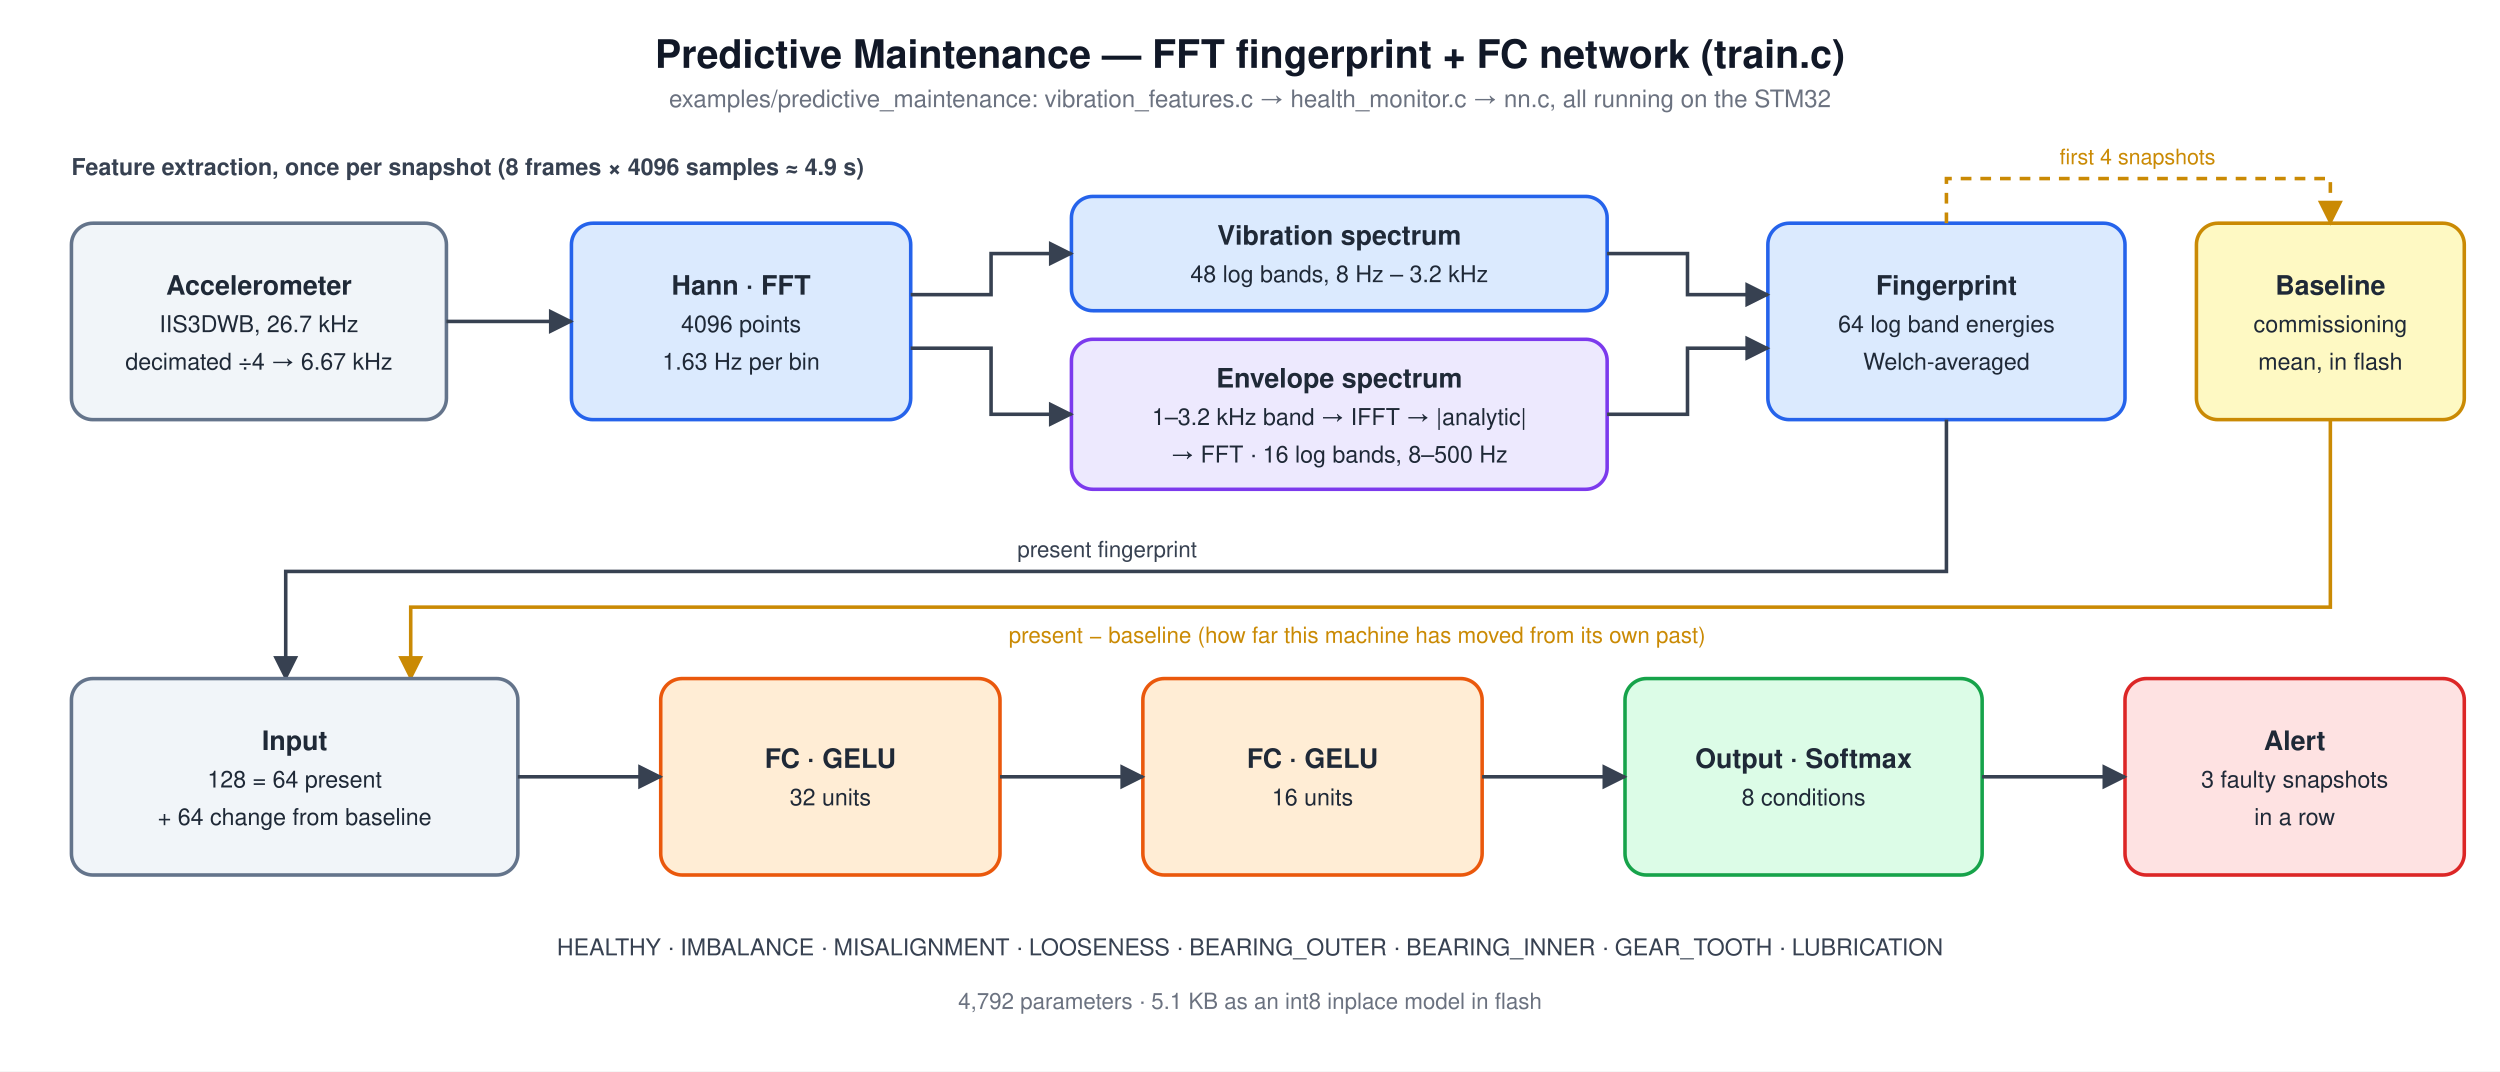
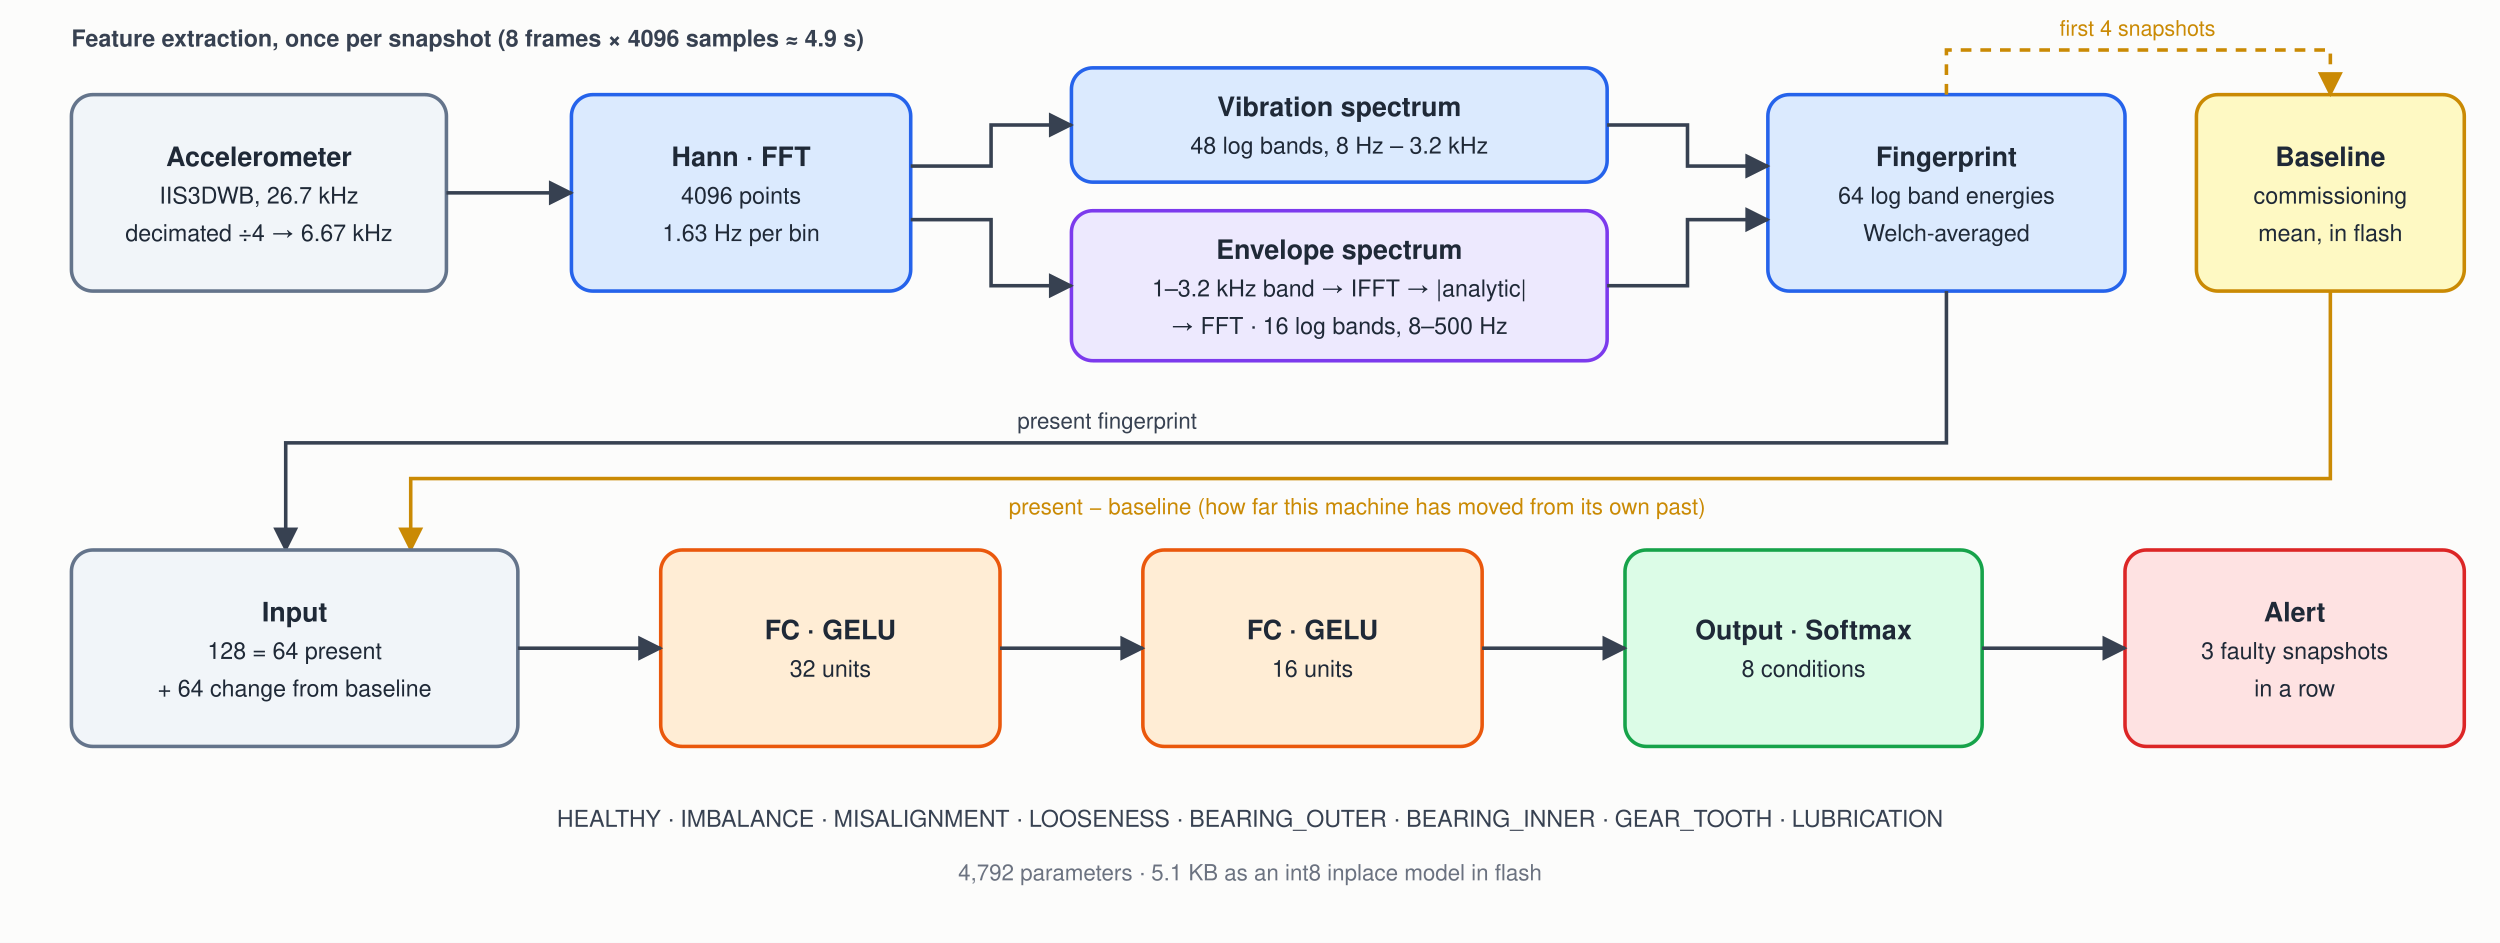
- <svg xmlns="http://www.w3.org/2000/svg" viewBox="0 0 1400 600" width="1400" height="600">
+ <svg xmlns="http://www.w3.org/2000/svg" viewBox="0 72 1400 528" width="1400" height="528">
  <defs>
    <marker id="arrow" viewBox="0 0 10 10" refX="9" refY="5" markerWidth="7" markerHeight="7" orient="auto-start-reverse">
      <path d="M0,0 L10,5 L0,10 z" fill="#374151" />
    </marker>
    <marker id="arrow-yellow" viewBox="0 0 10 10" refX="9" refY="5" markerWidth="7" markerHeight="7" orient="auto-start-reverse">
      <path d="M0,0 L10,5 L0,10 z" fill="#ca8a04" />
    </marker>
  </defs>
-   <rect x="0" y="0" width="1400" height="600" fill="#ffffff" />
-   <text x="700.0" y="38" text-anchor="middle" font-family="'Segoe UI', Helvetica, Arial, sans-serif" font-size="22" font-weight="700" fill="#111827">Predictive Maintenance — FFT fingerprint + FC network (train.c)</text>
-   <text x="700.0" y="60" text-anchor="middle" font-family="'Segoe UI', Helvetica, Arial, sans-serif" font-size="13.5" fill="#6b7280">examples/predictive_maintenance: vibration_features.c → health_monitor.c → nn.c, all running on the STM32</text>
+   <rect x="0" y="0" width="1400" height="600" fill="#fcfcfb" />
  <text x="40" y="98" text-anchor="start" font-family="'Segoe UI', Helvetica, Arial, sans-serif" font-size="13" font-weight="600" fill="#374151">Feature extraction, once per snapshot (8 frames × 4096 samples ≈ 4.9 s)</text>
  <rect x="40" y="125" width="210" height="110" rx="12" fill="#f1f5f9" stroke="#64748b" stroke-width="2" />
  <text x="145.0" y="165.0" text-anchor="middle" font-family="'Segoe UI', Helvetica, Arial, sans-serif" font-size="15" font-weight="600" fill="#1f2937">Accelerometer</text>
  <text x="145.0" y="186.0" text-anchor="middle" font-family="'Segoe UI', Helvetica, Arial, sans-serif" font-size="13" fill="#1f2937">IIS3DWB, 26.7 kHz</text>
  <text x="145.0" y="207.0" text-anchor="middle" font-family="'Segoe UI', Helvetica, Arial, sans-serif" font-size="13" fill="#1f2937">decimated ÷4 → 6.67 kHz</text>
  <rect x="320" y="125" width="190" height="110" rx="12" fill="#dbeafe" stroke="#2563eb" stroke-width="2" />
  <text x="415.0" y="165.0" text-anchor="middle" font-family="'Segoe UI', Helvetica, Arial, sans-serif" font-size="15" font-weight="600" fill="#1f2937">Hann · FFT</text>
  <text x="415.0" y="186.0" text-anchor="middle" font-family="'Segoe UI', Helvetica, Arial, sans-serif" font-size="13" fill="#1f2937">4096 points</text>
  <text x="415.0" y="207.0" text-anchor="middle" font-family="'Segoe UI', Helvetica, Arial, sans-serif" font-size="13" fill="#1f2937">1.63 Hz per bin</text>
  <rect x="600" y="110" width="300" height="64" rx="12" fill="#dbeafe" stroke="#2563eb" stroke-width="2" />
  <text x="750.0" y="137.0" text-anchor="middle" font-family="'Segoe UI', Helvetica, Arial, sans-serif" font-size="15" font-weight="600" fill="#1f2937">Vibration spectrum</text>
  <text x="750.0" y="158.0" text-anchor="middle" font-family="'Segoe UI', Helvetica, Arial, sans-serif" font-size="13" fill="#1f2937">48 log bands, 8 Hz – 3.2 kHz</text>
  <rect x="600" y="190" width="300" height="84" rx="12" fill="#ede9fe" stroke="#7c3aed" stroke-width="2" />
  <text x="750.0" y="217.0" text-anchor="middle" font-family="'Segoe UI', Helvetica, Arial, sans-serif" font-size="15" font-weight="600" fill="#1f2937">Envelope spectrum</text>
  <text x="750.0" y="238.0" text-anchor="middle" font-family="'Segoe UI', Helvetica, Arial, sans-serif" font-size="13" fill="#1f2937">1–3.2 kHz band → IFFT → |analytic|</text>
  <text x="750.0" y="259.0" text-anchor="middle" font-family="'Segoe UI', Helvetica, Arial, sans-serif" font-size="13" fill="#1f2937">→ FFT · 16 log bands, 8–500 Hz</text>
  <rect x="990" y="125" width="200" height="110" rx="12" fill="#dbeafe" stroke="#2563eb" stroke-width="2" />
  <text x="1090.0" y="165.0" text-anchor="middle" font-family="'Segoe UI', Helvetica, Arial, sans-serif" font-size="15" font-weight="600" fill="#1f2937">Fingerprint</text>
  <text x="1090.0" y="186.0" text-anchor="middle" font-family="'Segoe UI', Helvetica, Arial, sans-serif" font-size="13" fill="#1f2937">64 log band energies</text>
  <text x="1090.0" y="207.0" text-anchor="middle" font-family="'Segoe UI', Helvetica, Arial, sans-serif" font-size="13" fill="#1f2937">Welch-averaged</text>
  <line x1="250" y1="180" x2="320" y2="180" stroke="#374151" stroke-width="2" marker-end="url(#arrow)" />
  <path d="M 510 165 L 555 165 L 555 142 L 600 142" fill="none" stroke="#374151" stroke-width="2" marker-end="url(#arrow)" />
  <path d="M 510 195 L 555 195 L 555 232 L 600 232" fill="none" stroke="#374151" stroke-width="2" marker-end="url(#arrow)" />
  <path d="M 900 142 L 945 142 L 945 165 L 990 165" fill="none" stroke="#374151" stroke-width="2" marker-end="url(#arrow)" />
  <path d="M 900 232 L 945 232 L 945 195 L 990 195" fill="none" stroke="#374151" stroke-width="2" marker-end="url(#arrow)" />
  <rect x="1230" y="125" width="150" height="110" rx="12" fill="#fef9c3" stroke="#ca8a04" stroke-width="2" />
  <text x="1305.0" y="165.0" text-anchor="middle" font-family="'Segoe UI', Helvetica, Arial, sans-serif" font-size="15" font-weight="600" fill="#1f2937">Baseline</text>
  <text x="1305.0" y="186.0" text-anchor="middle" font-family="'Segoe UI', Helvetica, Arial, sans-serif" font-size="13" fill="#1f2937">commissioning</text>
  <text x="1305.0" y="207.0" text-anchor="middle" font-family="'Segoe UI', Helvetica, Arial, sans-serif" font-size="13" fill="#1f2937">mean, in flash</text>
  <path d="M 1090 125 L 1090 100 L 1305 100 L 1305 125" fill="none" stroke="#ca8a04" stroke-width="2" stroke-dasharray="6 5" marker-end="url(#arrow-yellow)" />
  <text x="1197" y="92" text-anchor="middle" font-family="'Segoe UI', Helvetica, Arial, sans-serif" font-size="12" fill="#ca8a04">first 4 snapshots</text>
  <path d="M 1090 235 L 1090 320 L 160 320 L 160 380" fill="none" stroke="#374151" stroke-width="2" marker-end="url(#arrow)" />
  <path d="M 1305 235 L 1305 340 L 230 340 L 230 380" fill="none" stroke="#ca8a04" stroke-width="2" marker-end="url(#arrow-yellow)" />
  <text x="620" y="312" text-anchor="middle" font-family="'Segoe UI', Helvetica, Arial, sans-serif" font-size="12.5" fill="#374151">present fingerprint</text>
  <text x="760" y="360" text-anchor="middle" font-family="'Segoe UI', Helvetica, Arial, sans-serif" font-size="12.5" fill="#ca8a04">present − baseline (how far this machine has moved from its own past)</text>
  <rect x="40" y="380" width="250" height="110" rx="12" fill="#f1f5f9" stroke="#64748b" stroke-width="2" />
  <text x="165.0" y="420.0" text-anchor="middle" font-family="'Segoe UI', Helvetica, Arial, sans-serif" font-size="15" font-weight="600" fill="#1f2937">Input</text>
  <text x="165.0" y="441.0" text-anchor="middle" font-family="'Segoe UI', Helvetica, Arial, sans-serif" font-size="13" fill="#1f2937">128 = 64 present</text>
  <text x="165.0" y="462.0" text-anchor="middle" font-family="'Segoe UI', Helvetica, Arial, sans-serif" font-size="13" fill="#1f2937">+ 64 change from baseline</text>
  <rect x="370" y="380" width="190" height="110" rx="12" fill="#ffedd5" stroke="#ea580c" stroke-width="2" />
  <text x="465.0" y="430.0" text-anchor="middle" font-family="'Segoe UI', Helvetica, Arial, sans-serif" font-size="15" font-weight="600" fill="#1f2937">FC · GELU</text>
  <text x="465.0" y="451.0" text-anchor="middle" font-family="'Segoe UI', Helvetica, Arial, sans-serif" font-size="13" fill="#1f2937">32 units</text>
  <rect x="640" y="380" width="190" height="110" rx="12" fill="#ffedd5" stroke="#ea580c" stroke-width="2" />
  <text x="735.0" y="430.0" text-anchor="middle" font-family="'Segoe UI', Helvetica, Arial, sans-serif" font-size="15" font-weight="600" fill="#1f2937">FC · GELU</text>
  <text x="735.0" y="451.0" text-anchor="middle" font-family="'Segoe UI', Helvetica, Arial, sans-serif" font-size="13" fill="#1f2937">16 units</text>
  <rect x="910" y="380" width="200" height="110" rx="12" fill="#dcfce7" stroke="#16a34a" stroke-width="2" />
  <text x="1010.0" y="430.0" text-anchor="middle" font-family="'Segoe UI', Helvetica, Arial, sans-serif" font-size="15" font-weight="600" fill="#1f2937">Output · Softmax</text>
  <text x="1010.0" y="451.0" text-anchor="middle" font-family="'Segoe UI', Helvetica, Arial, sans-serif" font-size="13" fill="#1f2937">8 conditions</text>
  <rect x="1190" y="380" width="190" height="110" rx="12" fill="#fee2e2" stroke="#dc2626" stroke-width="2" />
  <text x="1285.0" y="420.0" text-anchor="middle" font-family="'Segoe UI', Helvetica, Arial, sans-serif" font-size="15" font-weight="600" fill="#1f2937">Alert</text>
  <text x="1285.0" y="441.0" text-anchor="middle" font-family="'Segoe UI', Helvetica, Arial, sans-serif" font-size="13" fill="#1f2937">3 faulty snapshots</text>
  <text x="1285.0" y="462.0" text-anchor="middle" font-family="'Segoe UI', Helvetica, Arial, sans-serif" font-size="13" fill="#1f2937">in a row</text>
  <line x1="290" y1="435" x2="370" y2="435" stroke="#374151" stroke-width="2" marker-end="url(#arrow)" />
  <line x1="560" y1="435" x2="640" y2="435" stroke="#374151" stroke-width="2" marker-end="url(#arrow)" />
  <line x1="830" y1="435" x2="910" y2="435" stroke="#374151" stroke-width="2" marker-end="url(#arrow)" />
  <line x1="1110" y1="435" x2="1190" y2="435" stroke="#374151" stroke-width="2" marker-end="url(#arrow)" />
  <text x="700.0" y="535" text-anchor="middle" font-family="'Segoe UI', Helvetica, Arial, sans-serif" font-size="13" fill="#374151">HEALTHY · IMBALANCE · MISALIGNMENT · LOOSENESS · BEARING_OUTER · BEARING_INNER · GEAR_TOOTH · LUBRICATION</text>
  <text x="700.0" y="565" text-anchor="middle" font-family="'Segoe UI', Helvetica, Arial, sans-serif" font-size="12.5" fill="#6b7280">4,792 parameters · 5.1 KB as an int8 inplace model in flash</text>
</svg>
